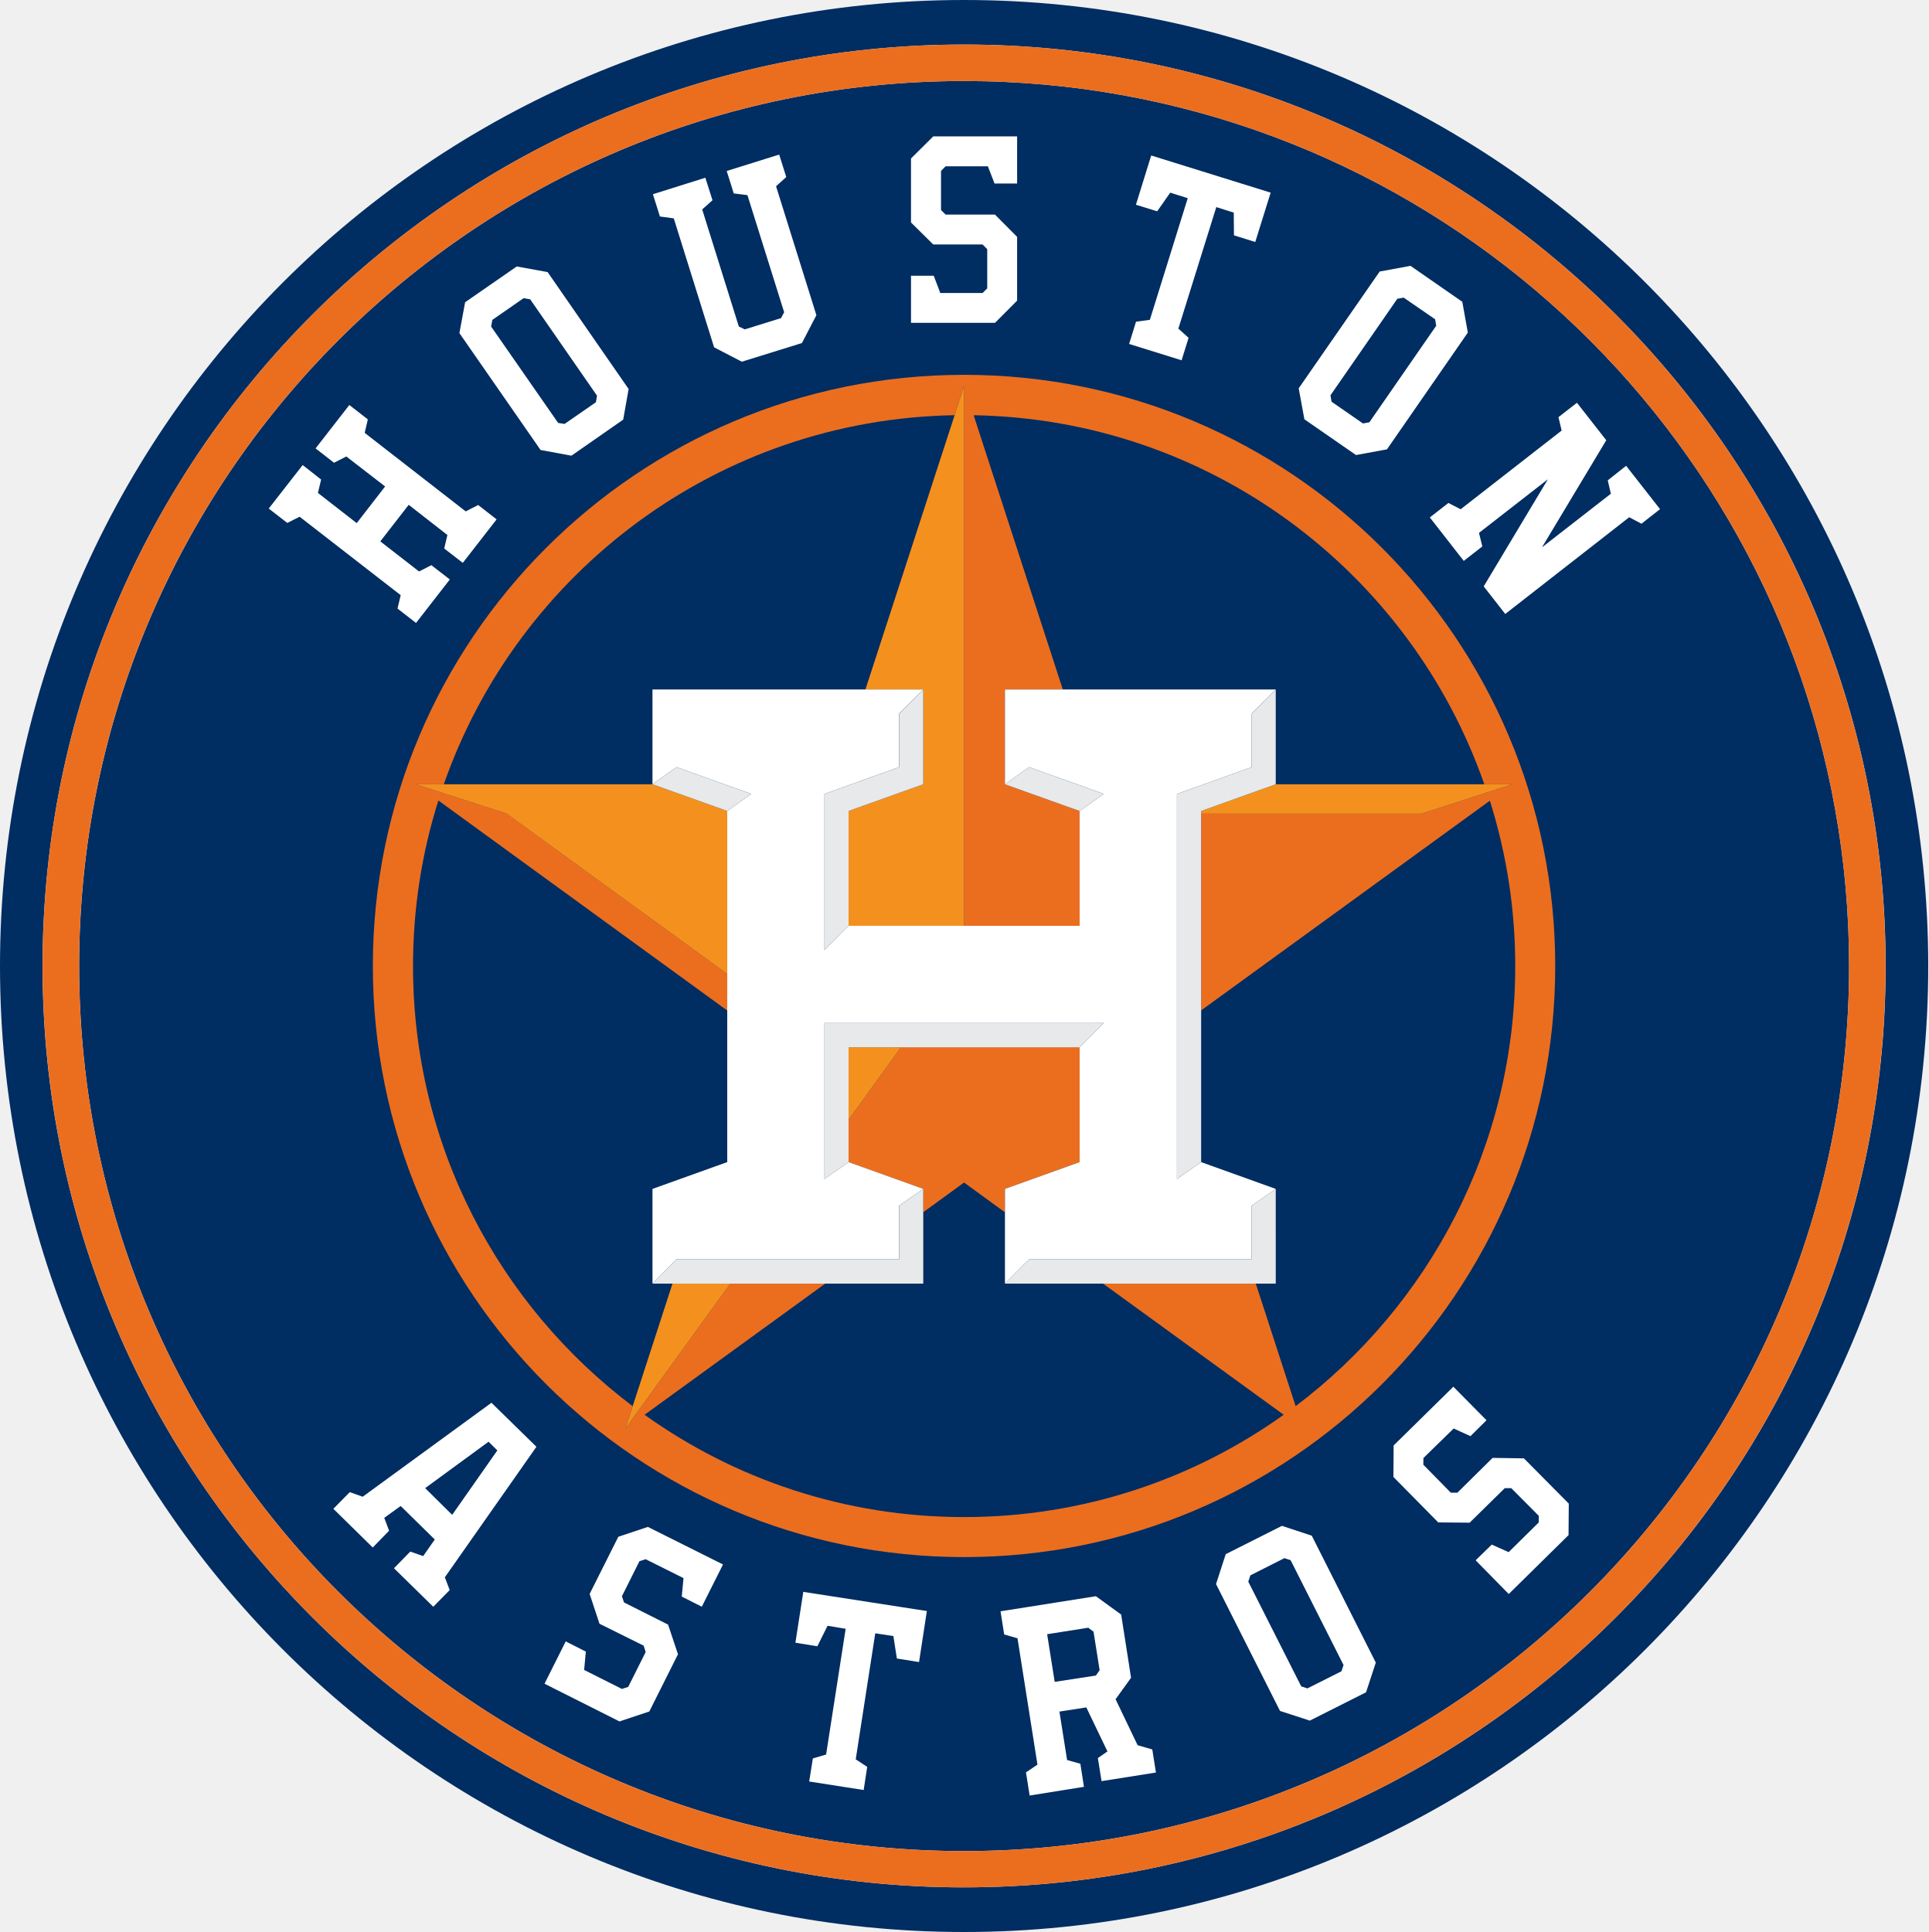
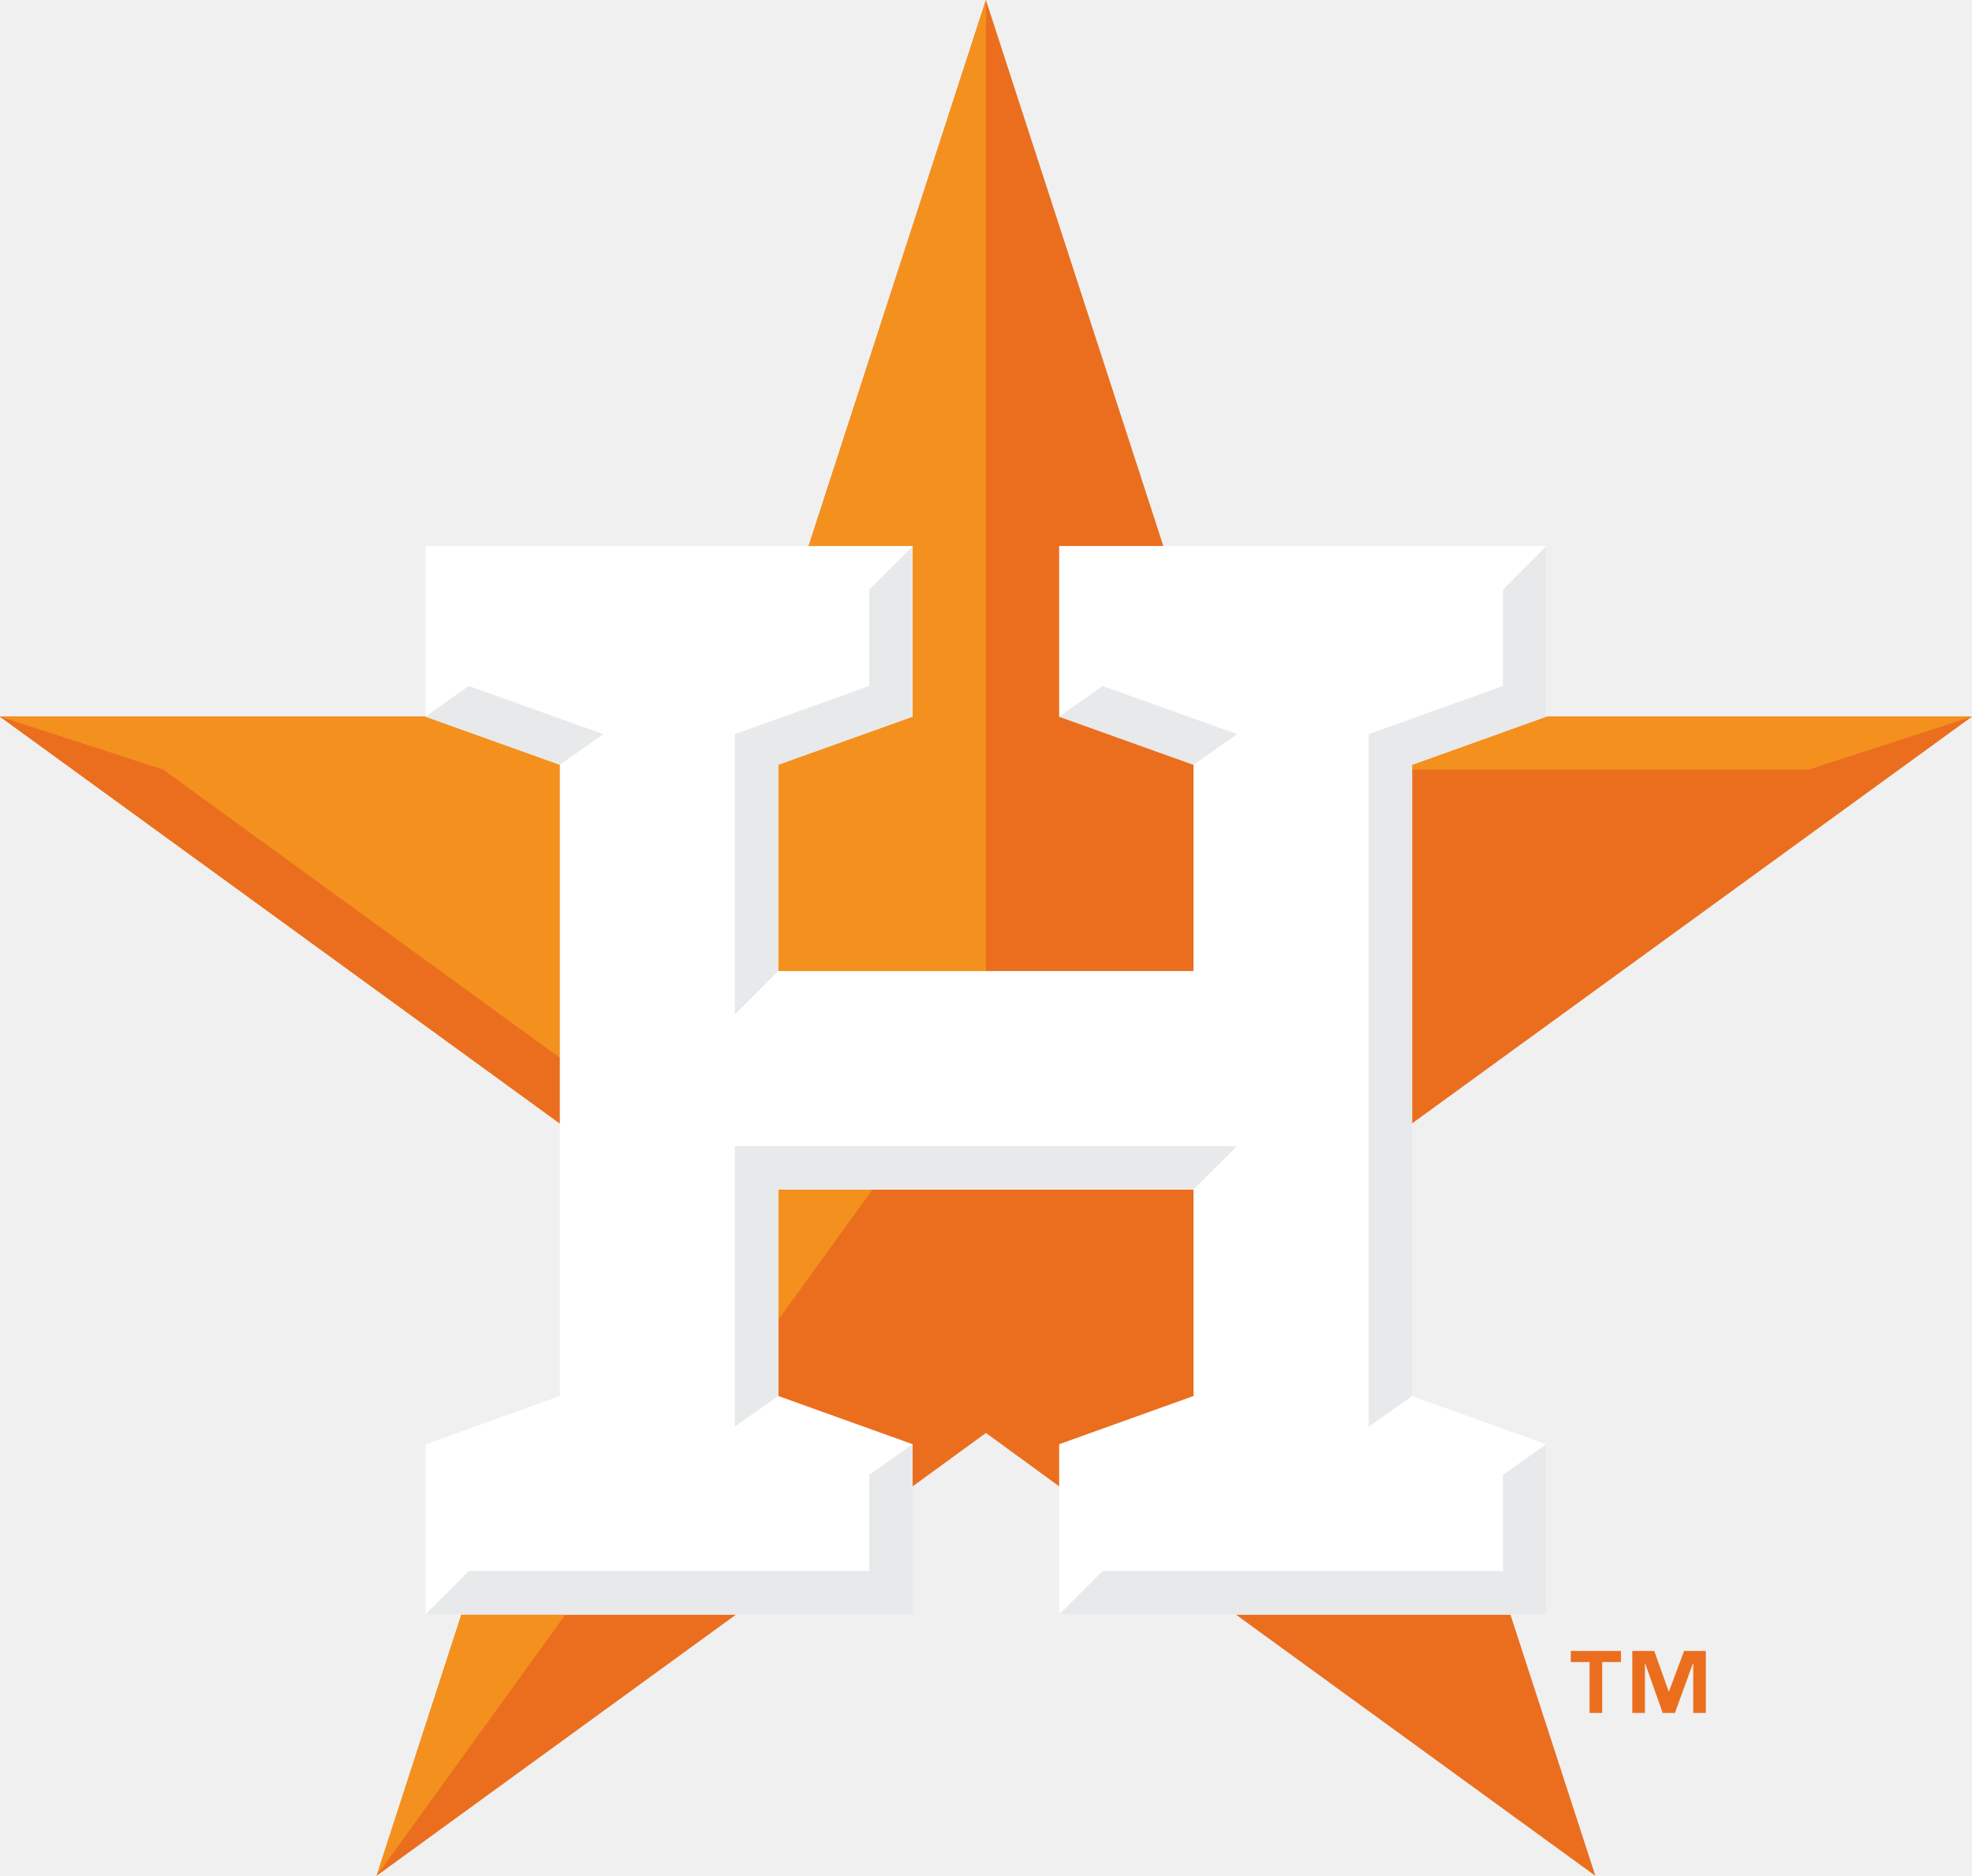
- <svg xmlns="http://www.w3.org/2000/svg" xmlns:xlink="http://www.w3.org/1999/xlink" viewBox="0 0 233.108 233.575">
-   <defs>
-     <path id="a" d="M0 0h233.108v233.575H0z" />
-   </defs>
-   <clipPath id="b">
-     <use xlink:href="#a" overflow="visible" />
-   </clipPath>
-   <path fill="#FFF" d="M223.538 116.788a106.426 106.426 0 0 0 0 .011v-.012z" clip-path="url(#b)" />
-   <path fill="#002D62" d="M116.55 9.795C57.466 9.795 9.57 57.697 9.57 116.8c0 59.08 47.896 106.99 106.98 106.99 59.082 0 106.99-47.91 106.99-106.99 0-6.47-.574-12.812-1.685-18.958-8.938-50.048-52.682-88.047-105.304-88.047" clip-path="url(#b)" />
-   <path fill="#002D62" d="M116.55 0C52.183 0 0 52.29 0 116.8c0 64.475 52.182 116.775 116.55 116.775 64.376 0 116.558-52.3 116.558-116.776C233.108 52.29 180.926 0 116.55 0m0 228.18c-61.515 0-111.406-49.865-111.406-111.38C5.144 55.26 55.036 5.385 116.55 5.385c61.522 0 111.41 49.875 111.41 111.413 0 61.515-49.888 111.38-111.41 111.38" clip-path="url(#b)" />
-   <path fill="#EB6E1F" d="M116.55 5.386c-61.525 0-111.4 49.875-111.4 111.402s49.875 111.39 111.4 111.39c61.522 0 111.398-49.863 111.398-111.39S178.072 5.386 116.55 5.386m106.99 111.402v.01c0 59.08-47.907 106.993-106.988 106.993-59.086 0-106.987-47.91-106.987-107.002S57.465 9.795 116.55 9.795c52.624 0 96.368 38 105.305 88.047a106.536 106.536 0 0 1 1.683 18.946" clip-path="url(#b)" />
-   <path fill="#FFF" d="m154.98 184.472-6.797 3.422-1.174 3.615 7.734 15.34 3.604 1.17 6.797-3.422 1.18-3.593-7.74-15.342-3.605-1.19zm7.188 17.584-4.114 2.07-.746-.246-6.4-12.66.247-.76 4.12-2.082.75.246 6.4 12.68-.257.752zm-66.011-3.454 2.655.428 1.234-2.478 2.188.365-2.365 15.202-1.6.47-.444 2.79 6.587 1.03.428-2.8-1.388-.91 2.36-15.236 2.19.333.423 2.714 2.68.43.946-6.17-14.938-2.316m-22.363-6.662-3.467 6.908 1.19 3.606 5.34 2.65.245.772-2.113 4.216-.757.246-4.57-2.295.204-2.22-2.43-1.235-2.563 5.118 9.064 4.56 3.604-1.202 3.465-6.92-1.196-3.583-5.33-2.682-.25-.75 2.12-4.238.75-.236 4.576 2.285-.214 2.232 2.424 1.224 2.564-5.107-9.08-4.54m102.118-8.346-4.254 4.205h-.8l-3.32-3.38.01-.804 3.654-3.573 2.032.923 1.943-1.92-4.01-4.055-7.22 7.103-.025 3.808 5.417 5.494 3.798.033 4.248-4.174h.783l3.328 3.347v.794l-3.643 3.594-2.043-.912-1.948 1.9 4.002 4.075 7.23-7.122.027-3.808-5.423-5.47m-46.7 34.68-2.666-5.558 1.872-2.596-1.195-7.64-3.057-2.22-11.527 1.824.44 2.8 1.61.46 2.414 15.278-1.39.934.445 2.8 6.566-1.05-.434-2.79-1.604-.45-.927-5.858 3.25-.504 2.554 5.32-1.16.805.45 2.788 6.572-1.04-.44-2.79-1.772-.515zm-5.048-8.422-4.978.762-.912-5.76 4.968-.784.638.472.74 4.667-.456.644zm-73.069-32.979-15.567 11.36-1.56-.557-1.986 2.017 4.763 4.678 1.974-2.028-.584-1.556 1.984-1.437 4.125 4.054-1.405 2.006-1.556-.547-1.973 2.017 4.752 4.656 1.984-2.017-.584-1.546 11.07-15.78-5.437-5.322zm-8.014 10.32 7.664-5.61 1.062 1.05-5.46 7.79-3.267-3.23zM48.057 73.575l2.237 1.738 4.087-5.257-2.235-1.727-1.487.76-4.683-3.637 3.433-4.42 4.678 3.648-.386 1.632 2.247 1.738 4.088-5.258-2.23-1.738-1.503.774-12.214-9.495.38-1.63-2.237-1.74-4.08 5.247 2.23 1.738 1.487-.76 4.688 3.624-3.433 4.432-4.688-3.65.386-1.618-2.232-1.75-4.103 5.258 2.247 1.738 1.486-.752 12.22 9.484m115.492-16.94 3.74-.687 9.778-14.118-.67-3.724-6.26-4.345-3.728.688-9.79 14.12.688 3.743 6.242 4.324zm4.994-18.892.767-.14 3.803 2.618.13.783-8.08 11.672-.777.14-3.793-2.63-.134-.77 8.083-11.673zM69.084 55.09l6.255-4.356.658-3.7-9.795-14.14-3.733-.678-6.24 4.324-.69 3.733 9.81 14.13 3.734.687zM59.52 38.675l3.782-2.628.793.14 8.08 11.65-.135.794-3.787 2.62-.778-.12-8.1-11.65.145-.805zm21.934-12.273 4.876 15.59 3.352 1.737 7.264-2.255 1.75-3.368-4.878-15.59 1.234-1.114-.853-2.714-6.347 1.984.853 2.713 1.653.205 4.44 14.16-.376.71-4.382 1.36-.72-.342-4.43-14.16 1.245-1.106-.864-2.725-6.34 1.994.847 2.693m57.559 12.716-.836 2.693 6.346 1.974.843-2.714-1.235-1.116 4.586-14.687 2.11.665.026 2.747 2.574.804 1.862-5.965-14.44-4.493-1.85 5.954 2.57.794 1.58-2.253 2.115.667-4.58 14.708m-16.048-2.321v-7.713l-2.675-2.692h-5.97l-.554-.55v-4.73l.554-.557h5.113l.804 2.082h2.73V16.49H112.82l-2.687 2.67v7.736l2.688 2.66h5.965l.563.57v4.742l-.563.557h-5.113l-.793-2.092h-2.746v5.697h10.155m76.295 17.283-2.22 1.76.374 1.62-8.325 6.48 7.773-12.95-3.545-4.528-2.236 1.738.386 1.62-12.21 9.516-1.48-.762-2.247 1.75 4.104 5.256 2.242-1.75-.4-1.64 8.327-6.48-7.757 12.95 2.602 3.335 14.988-11.695 1.48.783 2.247-1.76" clip-path="url(#b)" />
-   <path fill="#002D62" d="M154.228 94.817h25.222c-8.958-25.652-33.155-44.125-61.735-44.618l10.766 33.16h25.748v11.457zM78.88 155.184v-11.447l9.038-3.24-2.097.73 2.098-.73v-18.345l-34.92-25.384a66.619 66.619 0 0 0-3.068 20.03c0 21.746 10.428 41.035 26.558 53.2l4.8-14.814h-2.41zm0-71.824h25.742l10.782-33.16c-28.586.48-52.783 18.965-61.752 44.617H78.88V83.36zm42.6 63.198-4.93-3.593-4.934 3.593v8.626H99.76L77.93 171.04c10.878 7.79 24.213 12.37 38.62 12.37 14.41 0 27.738-4.59 38.632-12.37l-21.836-15.856H121.48v-8.626zM180.11 96.8l-34.898 25.374v18.324l9.017 3.24v11.447h-2.415L156.632 170c16.12-12.166 26.552-31.465 26.552-53.2 0-6.986-1.084-13.69-3.073-20" clip-path="url(#b)" />
-   <path fill="#002D62" d="M116.55 188.238c-39.467 0-71.475-31.97-71.475-71.44 0-39.48 32.008-71.482 71.476-71.482 39.476 0 71.473 32.002 71.473 71.483 0 39.467-31.997 71.438-71.472 71.438" clip-path="url(#b)" />
-   <path fill="#EB6E1F" d="M116.546 45.316c-39.475 0-71.472 32.002-71.472 71.483 0 39.467 31.997 71.45 71.472 71.45 39.485 0 71.47-31.983 71.47-71.45 0-39.48-31.985-71.484-71.47-71.484M156.632 170l-4.817-14.815h-18.468l21.842 15.857c-10.9 7.788-24.23 12.37-38.643 12.37-14.398 0-27.738-4.582-38.622-12.37l21.843-15.857H88.282l-12.697 17.573.896-2.758c-16.124-12.166-26.55-31.454-26.55-53.2 0-6.986 1.07-13.7 3.067-20.02l34.92 25.393v-4.42L61.253 98.357l-10.986-3.54h3.385c8.97-25.653 33.166-44.137 61.752-44.62l1.143-3.55v65.29h13.973V98.046l-9.038-3.23V83.36h7.006L117.706 50.2c28.59.492 52.783 18.966 61.736 44.617h3.406l-10.975 3.55h-26.66v23.786l34.9-25.352a66.325 66.325 0 0 1 3.067 20c0 21.734-10.43 41.034-26.548 53.2" clip-path="url(#b)" />
-   <path fill="#EB6E1F" d="M130.52 140.497v-13.893h-21.597l-6.335 8.776v5.117l9.022 3.24v2.82l4.94-3.592 4.93 3.593v-2.82" clip-path="url(#b)" />
-   <path fill="#F4911E" d="M145.21 98.045v.322h26.662l10.974-3.55h-28.611M111.616 83.36v11.457l-9.028 3.228v13.883h13.963V46.646l-1.146 3.552-10.783 33.16m-2.034 52.022 6.33-8.765h-6.33M85.82 141.238l2.098-.74-2.098.73M76.487 170l-.906 2.757 12.708-17.573h-6.99M78.88 94.817H50.26l10.98 3.54 26.676 19.397v-19.71" clip-path="url(#b)" />
-   <path fill="#FFF" d="M78.88 143.737v11.447l2.9-2.93h26.92v-6.49l2.918-2.027-9.028-3.24-2.918 2.038v-18.85h33.768l-2.92 2.92v13.892l-9.03 3.24v11.447l2.916-2.93h26.912v-6.49l2.912-2.027-9.022-3.24-2.923 2.038v-46.55l9.033-3.24v-6.47l2.912-2.916h-32.742v11.457l2.916-2.07 9.034 3.238-2.92 2.06v13.883h-27.93l-2.918 2.918v-18.86l9.028-3.24v-6.47l2.918-2.917H78.88v11.457l2.9-2.07 9.044 3.238-2.906 2.06v42.452" clip-path="url(#b)" />
-   <path fill="#E7E9EA" d="M154.228 94.817V83.36l-2.912 2.927v6.46l-9.033 3.238v46.55l2.928-2.038V98.045m9.017 45.692-2.912 2.028v6.49h-26.912l-2.923 2.93h32.748m-51.641-28.57h27.93l2.92-2.93H99.67v18.86l2.918-2.048v-5.117m9.028 11.178v-2.82l-2.912 2.027v6.49H81.78l-2.906 2.93h32.742m-20.792-59.2-9.043-3.24-2.896 2.072 9.034 3.228m36.485-5.299-2.923 2.07 9.034 3.23 2.924-2.06m-21.823-1.169V83.36l-2.912 2.927v6.46l-9.034 3.238v18.86l2.918-2.906V98.044" clip-path="url(#b)" />
+ <svg xmlns="http://www.w3.org/2000/svg" viewBox="0 0 233.411 222">
+   <path fill="#EB6E1F" d="M66.264 90.503l-15.897-5.695H0l66.264 48.148M108.017 64.633v20.174l-15.91 5.696v24.425h49.178V90.503l-15.91-5.695V64.633H137.7L116.696 0l-20.99 64.633M183.03 84.808l-15.896 5.695v42.453l66.277-48.148M66.264 165.223l-3.67 1.33 3.67-1.33zM146.257 191.065L188.832 222l-10.06-30.935M54.617 191.065L44.572 222l42.57-30.935M125.374 170.932l15.91-5.71V140.77H92.107v24.453l15.91 5.71v4.98l8.68-6.327 8.678 6.326" />
+   <path fill="#F4911E" d="M183.03 84.808l-15.896 5.695v.572h46.96l19.317-6.267M108.017 64.633v20.174l-15.91 5.696v24.425h24.588V0l-20.99 64.633M92.106 140.77v15.44l11.16-15.44M66.264 165.223l-3.67 1.33 3.67-1.33zM54.617 191.065L44.572 222l22.357-30.935M66.264 90.503l-15.897-5.695H0l66.264 48.148" />
+   <path fill="#EB6E1F" d="M66.264 125.188L19.317 91.075 0 84.808l66.264 48.148" />
+   <path fill="#FFF" d="M183.03 84.808V64.633h-57.656v20.175l15.91 5.695v24.425H92.107V90.503l15.91-5.695V64.633h-57.65v20.175l15.898 5.695v74.72l-15.897 5.71v20.132h57.65v-20.133l-15.91-5.71V140.77h49.178v24.453l-15.91 5.71v20.132h57.655v-20.133l-15.896-5.71v-74.72" />
+   <path fill="#E7E9EA" d="M177.9 69.784v11.403l-15.903 5.696v81.946l5.137-3.607V90.518l15.896-5.71V64.633M177.9 185.928h-47.39l-5.136 5.137h57.656v-20.133l-5.13 3.605M92.106 140.77h49.18l5.128-5.124H86.976v33.183l5.13-3.607M102.88 185.928H55.482l-5.115 5.137h57.65v-20.133l-5.137 3.605M71.4 86.883l-15.918-5.696-5.115 3.62 15.897 5.696M146.414 86.883l-15.905-5.696-5.136 3.62 15.91 5.696M92.106 90.503l15.91-5.695v-20.16l-5.136 5.136v11.403l-15.904 5.696v33.195l5.13-5.15" />
+   <path d="M191.86 196.702h-2.22v6.025h-1.495v-6.025h-2.224v-1.316h5.94v1.316zm10.05 6.025h-1.496v-5.824h-.05l-2.117 5.824h-1.445l-2.062-5.824h-.042v5.824h-1.495v-7.34h2.596l1.716 4.792h.028l1.79-4.794h2.575v7.34z" fill="#EB6E1F" />
</svg>
